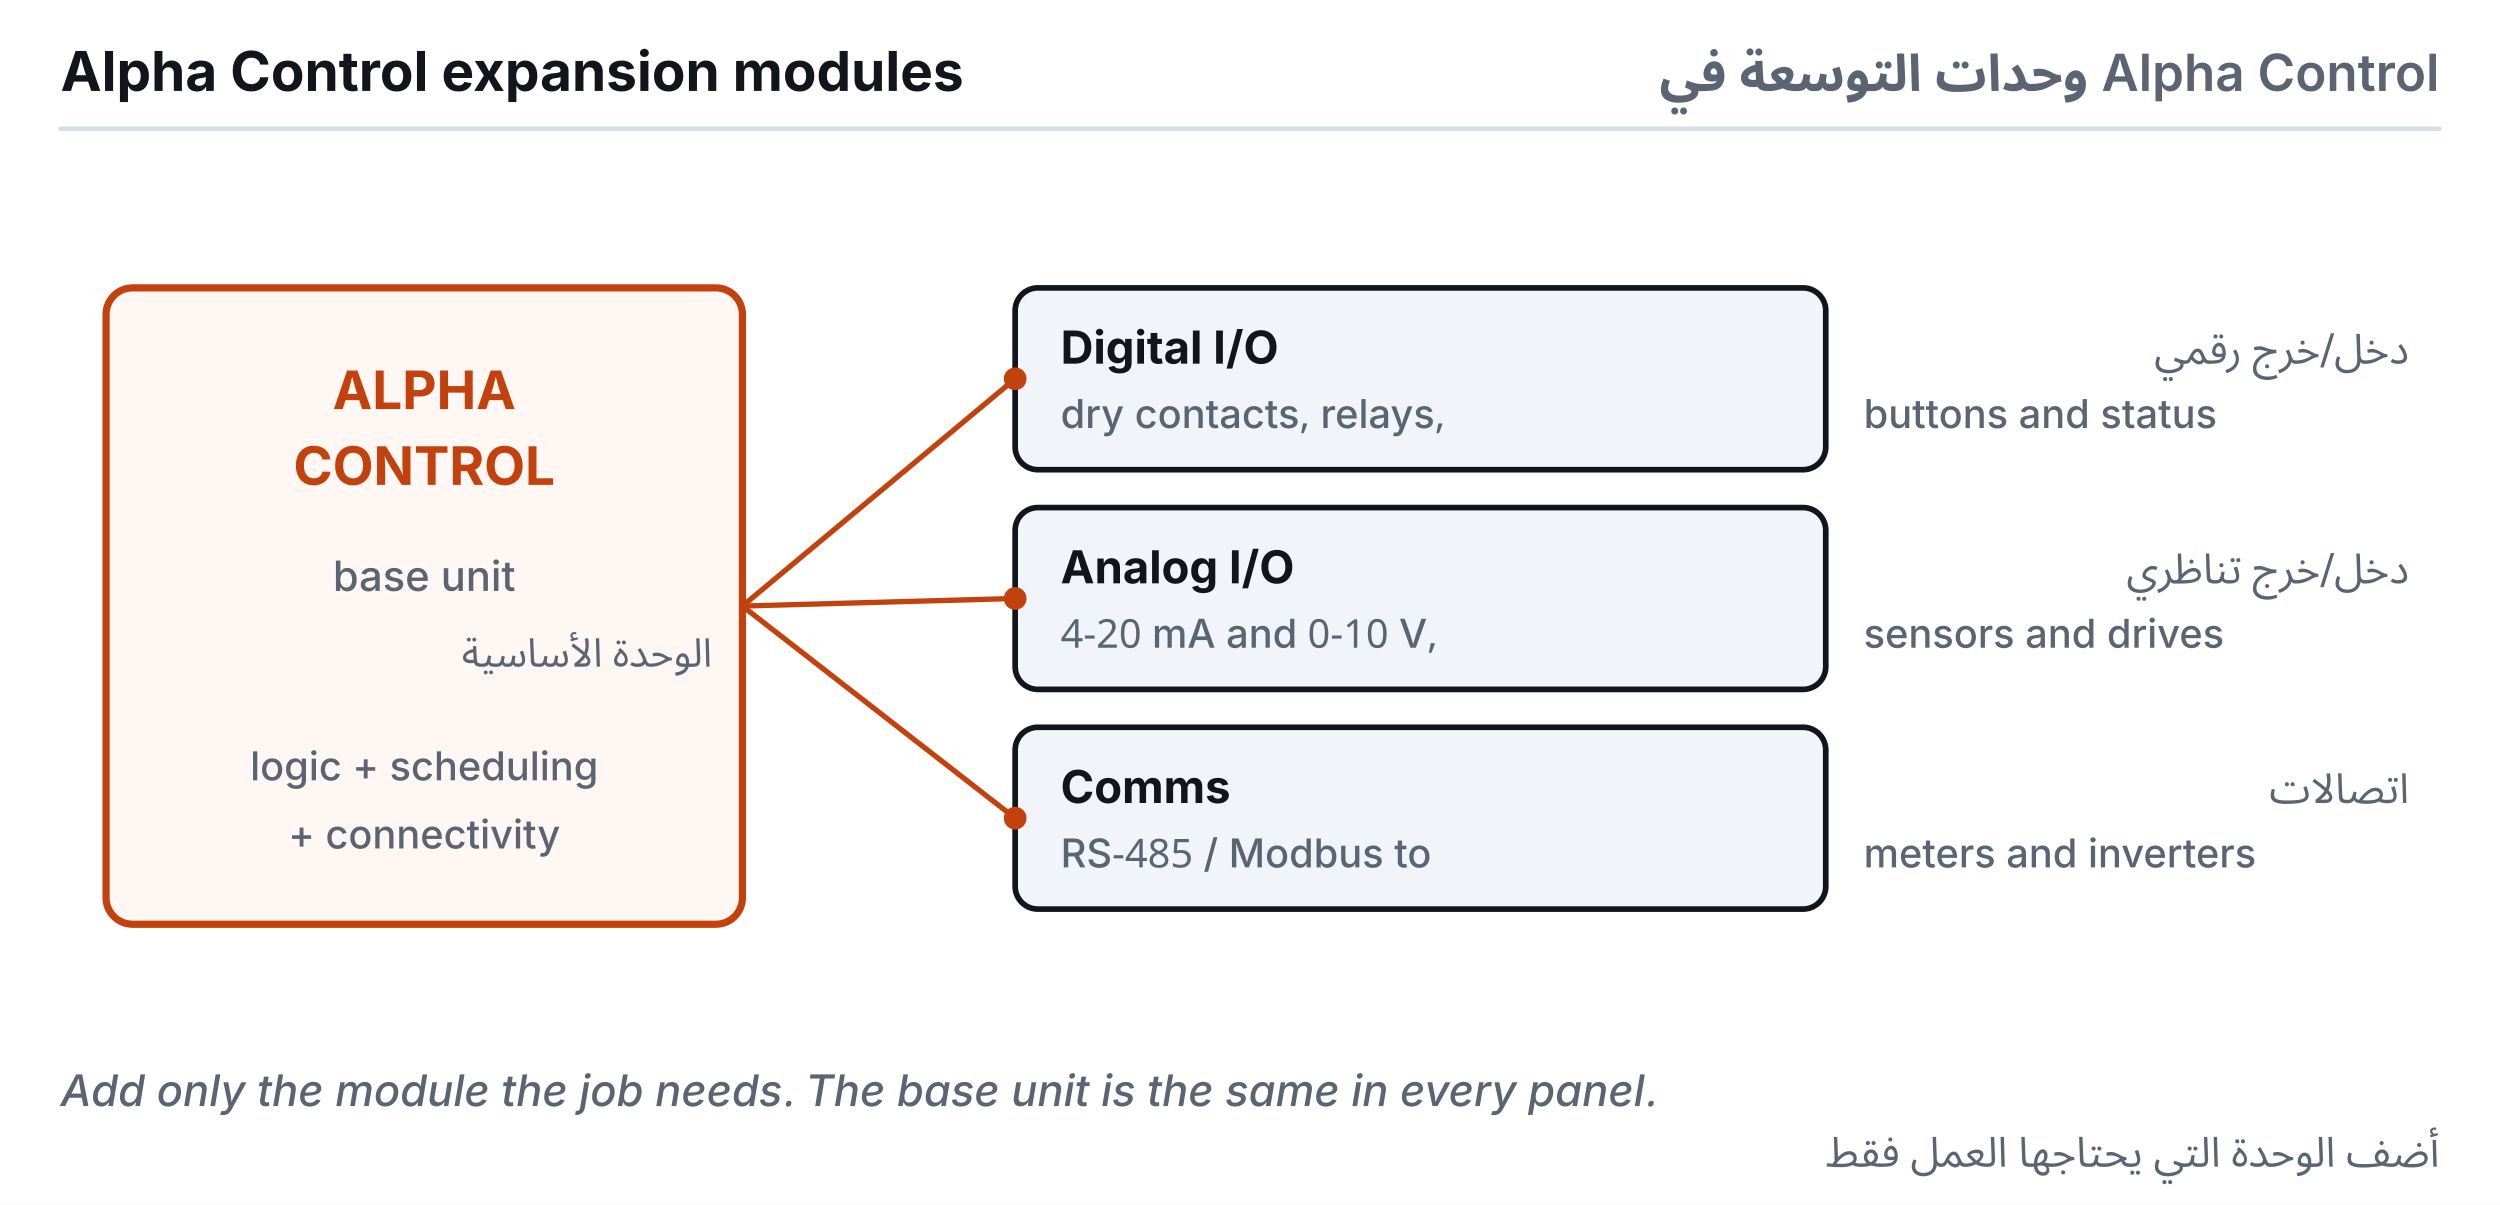
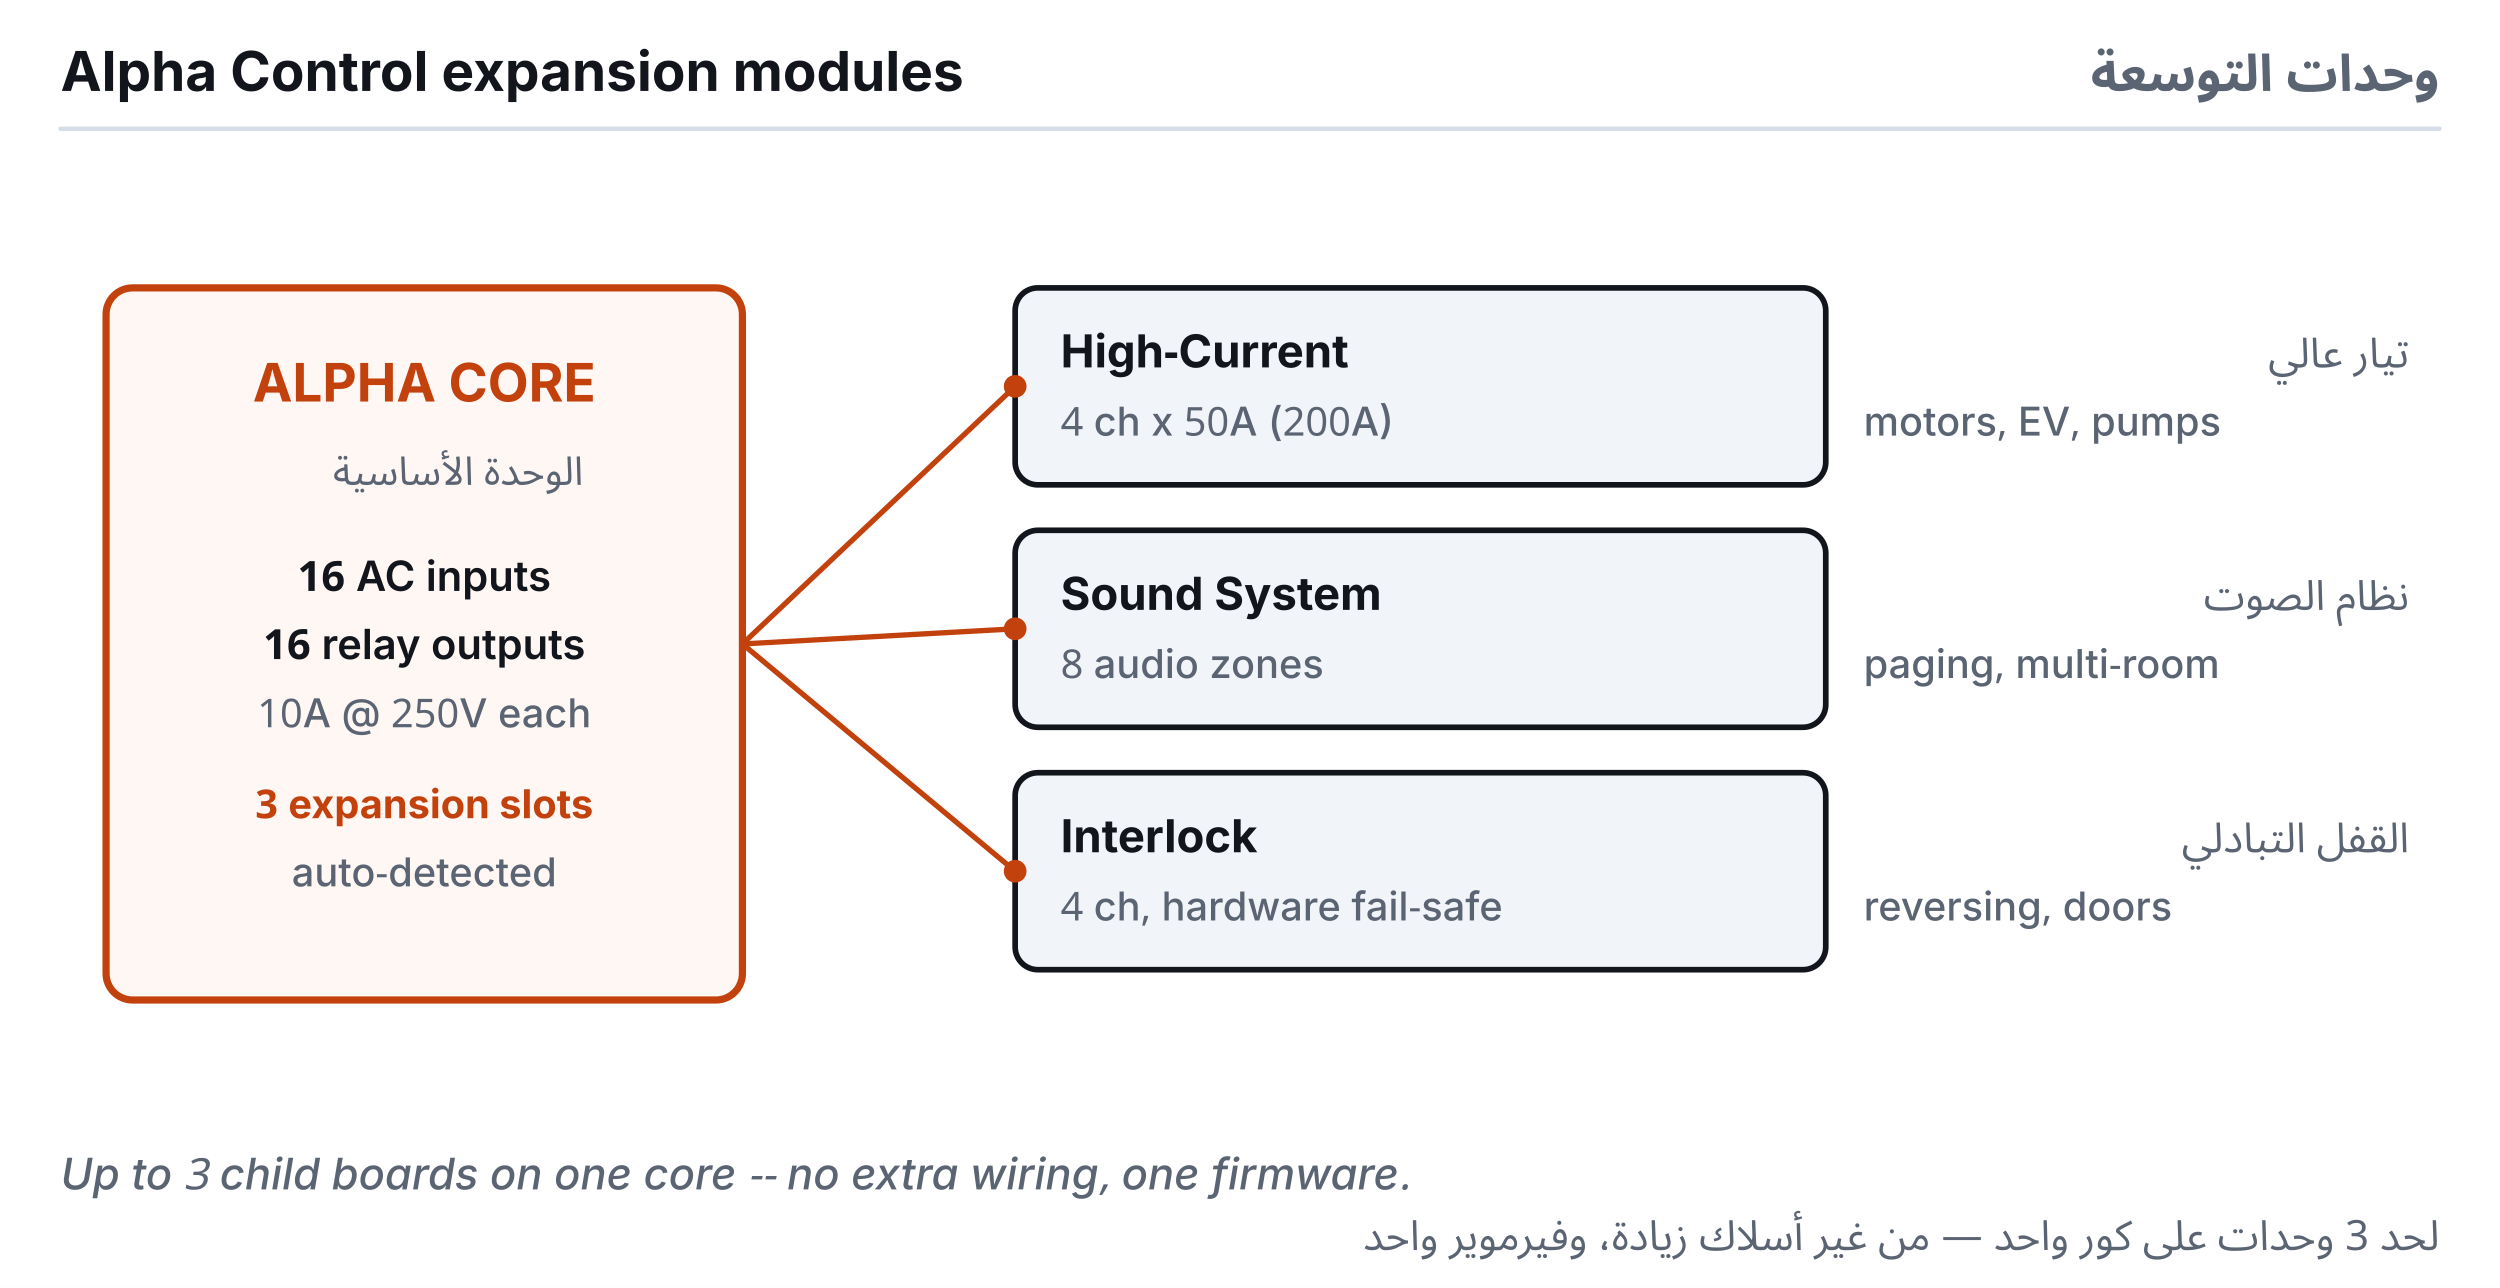
- <svg xmlns="http://www.w3.org/2000/svg" viewBox="0 0 660 318" width="660" height="318" role="img" aria-label="Alpha Control expansion modules">
-   <rect width="660" height="318" fill="#ffffff" />
+ <svg xmlns="http://www.w3.org/2000/svg" viewBox="0 0 660 340" width="660" height="340" role="img" aria-label="Alpha Control expansion modules">
+   <rect width="660" height="340" fill="#ffffff" />
  <text x="16" y="24" font-family="system-ui,-apple-system,Segoe UI,Noto Sans Arabic,sans-serif" font-size="14.5" font-weight="700" fill="#12151b" text-anchor="start">Alpha Control expansion modules</text>
-   <text x="644" y="24" font-family="system-ui,-apple-system,Segoe UI,Noto Sans Arabic,sans-serif" font-size="13.5" font-weight="600" fill="#5b6472" text-anchor="end" xml:lang="ar">وحدات التوسعة في Alpha Control</text>
+   <text x="644" y="24" font-family="system-ui,-apple-system,Segoe UI,Noto Sans Arabic,sans-serif" font-size="13.5" font-weight="600" fill="#5b6472" text-anchor="end" xml:lang="ar">وحدات التوسعة</text>
  <line x1="16" y1="34" x2="644" y2="34" stroke="#d7dee8" stroke-width="1.2" opacity="1.0" stroke-linecap="round" />
-   <rect x="28" y="76" width="168" height="168" rx="7" fill="#fff7f3" stroke="#c2410c" stroke-width="1.9" />
-   <text x="112" y="108" font-family="system-ui,-apple-system,Segoe UI,Noto Sans Arabic,sans-serif" font-size="14" font-weight="700" fill="#c2410c" text-anchor="middle">ALPHA</text>
-   <text x="112" y="128" font-family="system-ui,-apple-system,Segoe UI,Noto Sans Arabic,sans-serif" font-size="14" font-weight="700" fill="#c2410c" text-anchor="middle">CONTROL</text>
-   <text x="112" y="156" font-family="system-ui,-apple-system,Segoe UI,Noto Sans Arabic,sans-serif" font-size="11" font-weight="500" fill="#5b6472" text-anchor="middle">base unit</text>
-   <text x="188" y="176" font-family="system-ui,-apple-system,Segoe UI,Noto Sans Arabic,sans-serif" font-size="10.5" font-weight="500" fill="#5b6472" text-anchor="end" xml:lang="ar">الوحدة الأساسية</text>
-   <text x="112" y="206" font-family="system-ui,-apple-system,Segoe UI,Noto Sans Arabic,sans-serif" font-size="10.5" font-weight="500" fill="#5b6472" text-anchor="middle">logic + scheduling</text>
-   <text x="112" y="224" font-family="system-ui,-apple-system,Segoe UI,Noto Sans Arabic,sans-serif" font-size="10.5" font-weight="500" fill="#5b6472" text-anchor="middle">+ connectivity</text>
-   <rect x="268" y="76" width="214" height="48" rx="6" fill="#f1f4f8" stroke="#12151b" stroke-width="1.5" />
-   <text x="280" y="96" font-family="system-ui,-apple-system,Segoe UI,Noto Sans Arabic,sans-serif" font-size="12" font-weight="700" fill="#12151b" text-anchor="start">Digital I/O</text>
-   <text x="280" y="113" font-family="system-ui,-apple-system,Segoe UI,Noto Sans Arabic,sans-serif" font-size="10.5" font-weight="500" fill="#5b6472" text-anchor="start">dry contacts, relays,</text>
-   <text x="636" y="96" font-family="system-ui,-apple-system,Segoe UI,Noto Sans Arabic,sans-serif" font-size="11" font-weight="500" fill="#5b6472" text-anchor="end" xml:lang="ar">دخل/خرج رقمي</text>
-   <text x="492" y="113" font-family="system-ui,-apple-system,Segoe UI,Noto Sans Arabic,sans-serif" font-size="10.5" font-weight="500" fill="#5b6472" text-anchor="start">buttons and status</text>
-   <line x1="196" y1="160" x2="268" y2="100" stroke="#c2410c" stroke-width="1.4" opacity="1.0" stroke-linecap="round" />
-   <circle cx="268" cy="100" r="3" fill="#c2410c" />
-   <rect x="268" y="134" width="214" height="48" rx="6" fill="#f1f4f8" stroke="#12151b" stroke-width="1.5" />
-   <text x="280" y="154" font-family="system-ui,-apple-system,Segoe UI,Noto Sans Arabic,sans-serif" font-size="12" font-weight="700" fill="#12151b" text-anchor="start">Analog I/O</text>
-   <text x="280" y="171" font-family="system-ui,-apple-system,Segoe UI,Noto Sans Arabic,sans-serif" font-size="10.5" font-weight="500" fill="#5b6472" text-anchor="start">4-20 mA and 0-10 V,</text>
-   <text x="636" y="154" font-family="system-ui,-apple-system,Segoe UI,Noto Sans Arabic,sans-serif" font-size="11" font-weight="500" fill="#5b6472" text-anchor="end" xml:lang="ar">دخل/خرج تناظري</text>
-   <text x="492" y="171" font-family="system-ui,-apple-system,Segoe UI,Noto Sans Arabic,sans-serif" font-size="10.5" font-weight="500" fill="#5b6472" text-anchor="start">sensors and drives</text>
-   <line x1="196" y1="160" x2="268" y2="158" stroke="#c2410c" stroke-width="1.4" opacity="1.0" stroke-linecap="round" />
-   <circle cx="268" cy="158" r="3" fill="#c2410c" />
-   <rect x="268" y="192" width="214" height="48" rx="6" fill="#f1f4f8" stroke="#12151b" stroke-width="1.5" />
-   <text x="280" y="212" font-family="system-ui,-apple-system,Segoe UI,Noto Sans Arabic,sans-serif" font-size="12" font-weight="700" fill="#12151b" text-anchor="start">Comms</text>
-   <text x="280" y="229" font-family="system-ui,-apple-system,Segoe UI,Noto Sans Arabic,sans-serif" font-size="10.5" font-weight="500" fill="#5b6472" text-anchor="start">RS-485 / Modbus to</text>
-   <text x="636" y="212" font-family="system-ui,-apple-system,Segoe UI,Noto Sans Arabic,sans-serif" font-size="11" font-weight="500" fill="#5b6472" text-anchor="end" xml:lang="ar">اتصالات</text>
-   <text x="492" y="229" font-family="system-ui,-apple-system,Segoe UI,Noto Sans Arabic,sans-serif" font-size="10.5" font-weight="500" fill="#5b6472" text-anchor="start">meters and inverters</text>
-   <line x1="196" y1="160" x2="268" y2="216" stroke="#c2410c" stroke-width="1.4" opacity="1.0" stroke-linecap="round" />
-   <circle cx="268" cy="216" r="3" fill="#c2410c" />
-   <text x="16" y="292" font-family="system-ui,-apple-system,Segoe UI,Noto Sans Arabic,sans-serif" font-size="11.5" font-weight="500" fill="#5b6472" text-anchor="start" font-style="italic">Add only the module the job needs. The base unit is the same in every panel.</text>
-   <text x="644" y="308" font-family="system-ui,-apple-system,Segoe UI,Noto Sans Arabic,sans-serif" font-size="11" font-weight="500" fill="#5b6472" text-anchor="end" xml:lang="ar">أضف الوحدة التي يحتاجها العمل فقط</text>
+   <rect x="28" y="76" width="168" height="188" rx="7" fill="#fff7f3" stroke="#c2410c" stroke-width="1.9" />
+   <text x="112" y="106" font-family="system-ui,-apple-system,Segoe UI,Noto Sans Arabic,sans-serif" font-size="14" font-weight="700" fill="#c2410c" text-anchor="middle">ALPHA CORE</text>
+   <text x="154" y="128" font-family="system-ui,-apple-system,Segoe UI,Noto Sans Arabic,sans-serif" font-size="10.5" font-weight="500" fill="#5b6472" text-anchor="end" xml:lang="ar">الوحدة الأساسية</text>
+   <text x="112" y="156" font-family="system-ui,-apple-system,Segoe UI,Noto Sans Arabic,sans-serif" font-size="11" font-weight="600" fill="#12151b" text-anchor="middle">16 AC inputs</text>
+   <text x="112" y="174" font-family="system-ui,-apple-system,Segoe UI,Noto Sans Arabic,sans-serif" font-size="11" font-weight="600" fill="#12151b" text-anchor="middle">16 relay outputs</text>
+   <text x="112" y="192" font-family="system-ui,-apple-system,Segoe UI,Noto Sans Arabic,sans-serif" font-size="10.5" font-weight="500" fill="#5b6472" text-anchor="middle">10A @ 250V each</text>
+   <text x="112" y="216" font-family="system-ui,-apple-system,Segoe UI,Noto Sans Arabic,sans-serif" font-size="10.5" font-weight="700" fill="#c2410c" text-anchor="middle">3 expansion slots</text>
+   <text x="112" y="234" font-family="system-ui,-apple-system,Segoe UI,Noto Sans Arabic,sans-serif" font-size="10.5" font-weight="500" fill="#5b6472" text-anchor="middle">auto-detected</text>
+   <rect x="268" y="76" width="214" height="52" rx="6" fill="#f1f4f8" stroke="#12151b" stroke-width="1.5" />
+   <text x="280" y="97" font-family="system-ui,-apple-system,Segoe UI,Noto Sans Arabic,sans-serif" font-size="12" font-weight="700" fill="#12151b" text-anchor="start">High-Current</text>
+   <text x="280" y="115" font-family="system-ui,-apple-system,Segoe UI,Noto Sans Arabic,sans-serif" font-size="10.5" font-weight="500" fill="#5b6472" text-anchor="start">4 ch x 50A (200A)</text>
+   <text x="636" y="97" font-family="system-ui,-apple-system,Segoe UI,Noto Sans Arabic,sans-serif" font-size="11" font-weight="500" fill="#5b6472" text-anchor="end" xml:lang="ar">تيار عالي</text>
+   <text x="492" y="115" font-family="system-ui,-apple-system,Segoe UI,Noto Sans Arabic,sans-serif" font-size="10.5" font-weight="500" fill="#5b6472" text-anchor="start">motors, EV, pumps</text>
+   <line x1="196" y1="170" x2="268" y2="102" stroke="#c2410c" stroke-width="1.4" opacity="1.0" stroke-linecap="round" />
+   <circle cx="268" cy="102" r="3" fill="#c2410c" />
+   <rect x="268" y="140" width="214" height="52" rx="6" fill="#f1f4f8" stroke="#12151b" stroke-width="1.5" />
+   <text x="280" y="161" font-family="system-ui,-apple-system,Segoe UI,Noto Sans Arabic,sans-serif" font-size="12" font-weight="700" fill="#12151b" text-anchor="start">Sound System</text>
+   <text x="280" y="179" font-family="system-ui,-apple-system,Segoe UI,Noto Sans Arabic,sans-serif" font-size="10.5" font-weight="500" fill="#5b6472" text-anchor="start">8 audio zones</text>
+   <text x="636" y="161" font-family="system-ui,-apple-system,Segoe UI,Noto Sans Arabic,sans-serif" font-size="11" font-weight="500" fill="#5b6472" text-anchor="end" xml:lang="ar">نظام الصوت</text>
+   <text x="492" y="179" font-family="system-ui,-apple-system,Segoe UI,Noto Sans Arabic,sans-serif" font-size="10.5" font-weight="500" fill="#5b6472" text-anchor="start">paging, multi-room</text>
+   <line x1="196" y1="170" x2="268" y2="166" stroke="#c2410c" stroke-width="1.4" opacity="1.0" stroke-linecap="round" />
+   <circle cx="268" cy="166" r="3" fill="#c2410c" />
+   <rect x="268" y="204" width="214" height="52" rx="6" fill="#f1f4f8" stroke="#12151b" stroke-width="1.5" />
+   <text x="280" y="225" font-family="system-ui,-apple-system,Segoe UI,Noto Sans Arabic,sans-serif" font-size="12" font-weight="700" fill="#12151b" text-anchor="start">Interlock</text>
+   <text x="280" y="243" font-family="system-ui,-apple-system,Segoe UI,Noto Sans Arabic,sans-serif" font-size="10.5" font-weight="500" fill="#5b6472" text-anchor="start">4 ch, hardware fail-safe</text>
+   <text x="636" y="225" font-family="system-ui,-apple-system,Segoe UI,Noto Sans Arabic,sans-serif" font-size="11" font-weight="500" fill="#5b6472" text-anchor="end" xml:lang="ar">القفل التبادلي</text>
+   <text x="492" y="243" font-family="system-ui,-apple-system,Segoe UI,Noto Sans Arabic,sans-serif" font-size="10.5" font-weight="500" fill="#5b6472" text-anchor="start">reversing, doors</text>
+   <line x1="196" y1="170" x2="268" y2="230" stroke="#c2410c" stroke-width="1.4" opacity="1.0" stroke-linecap="round" />
+   <circle cx="268" cy="230" r="3" fill="#c2410c" />
+   <text x="16" y="314" font-family="system-ui,-apple-system,Segoe UI,Noto Sans Arabic,sans-serif" font-size="11.5" font-weight="500" fill="#5b6472" text-anchor="start" font-style="italic">Up to 3 child boards on one core -- no extra wiring, one firmware.</text>
+   <text x="644" y="330" font-family="system-ui,-apple-system,Segoe UI,Noto Sans Arabic,sans-serif" font-size="11" font-weight="500" fill="#5b6472" text-anchor="end" xml:lang="ar">لحد 3 وحدات على كور واحد — من غير أسلاك زيادة، وفيرموير واحد</text>
</svg>
